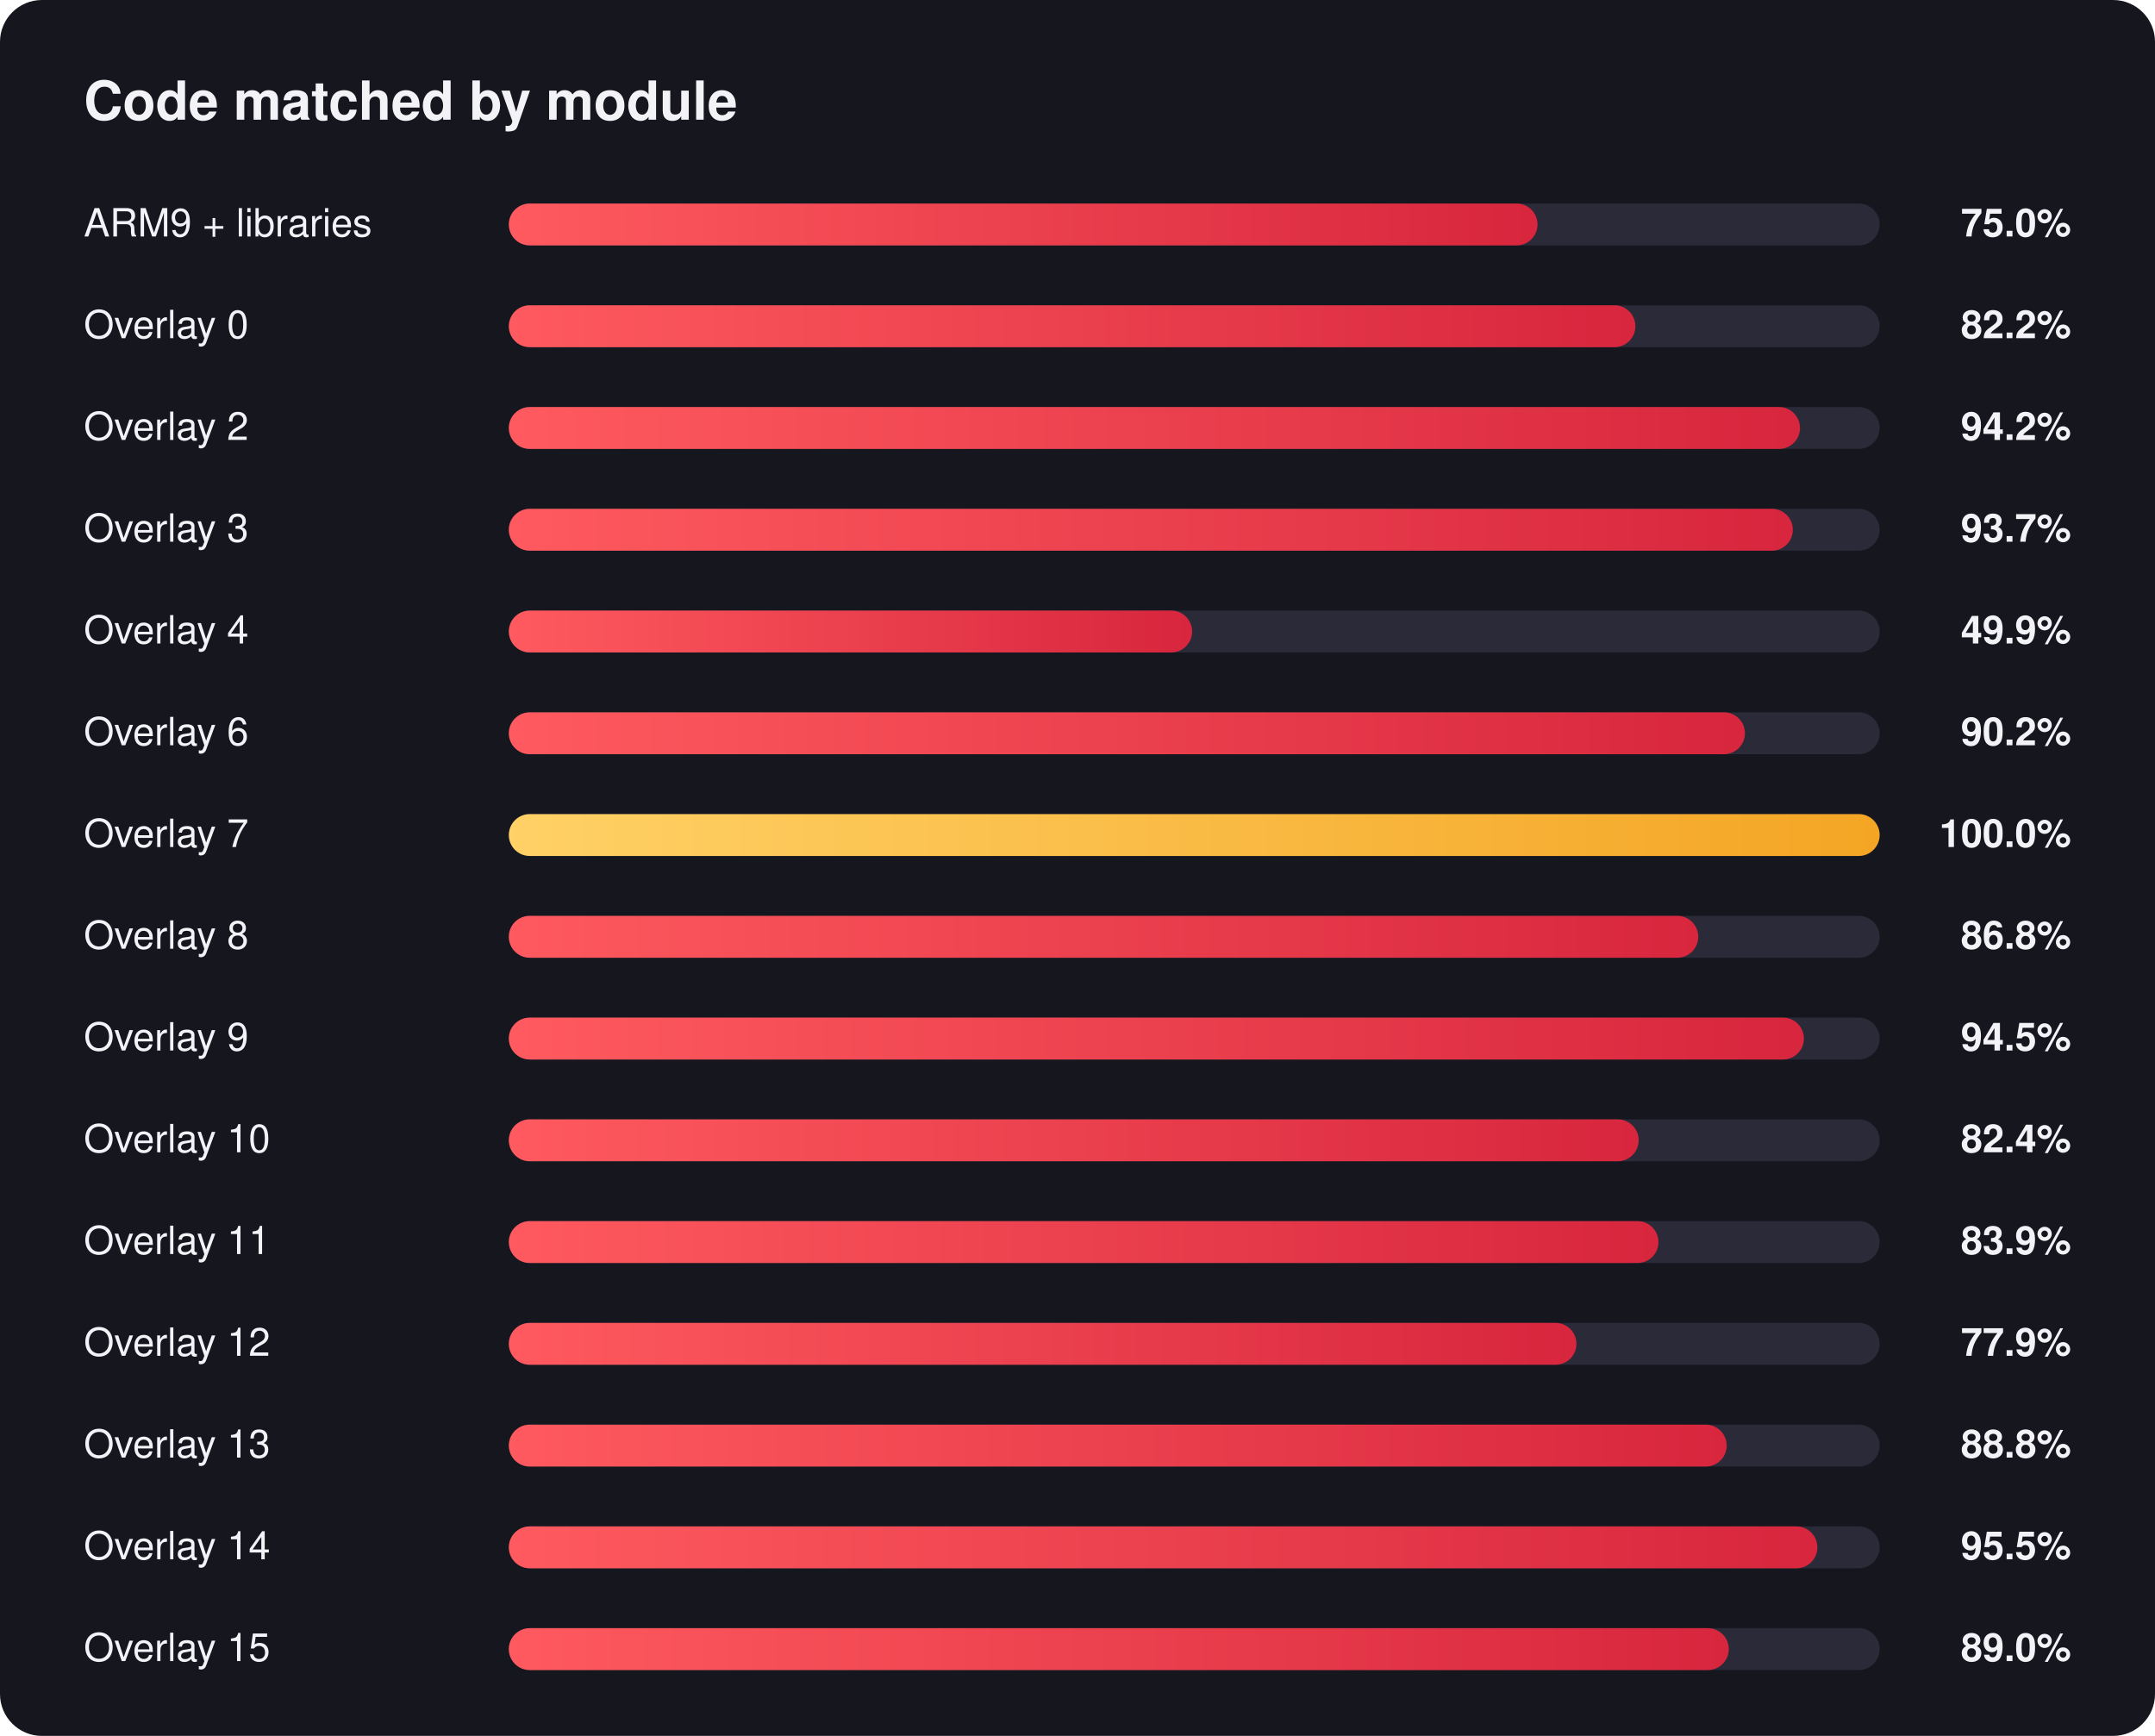
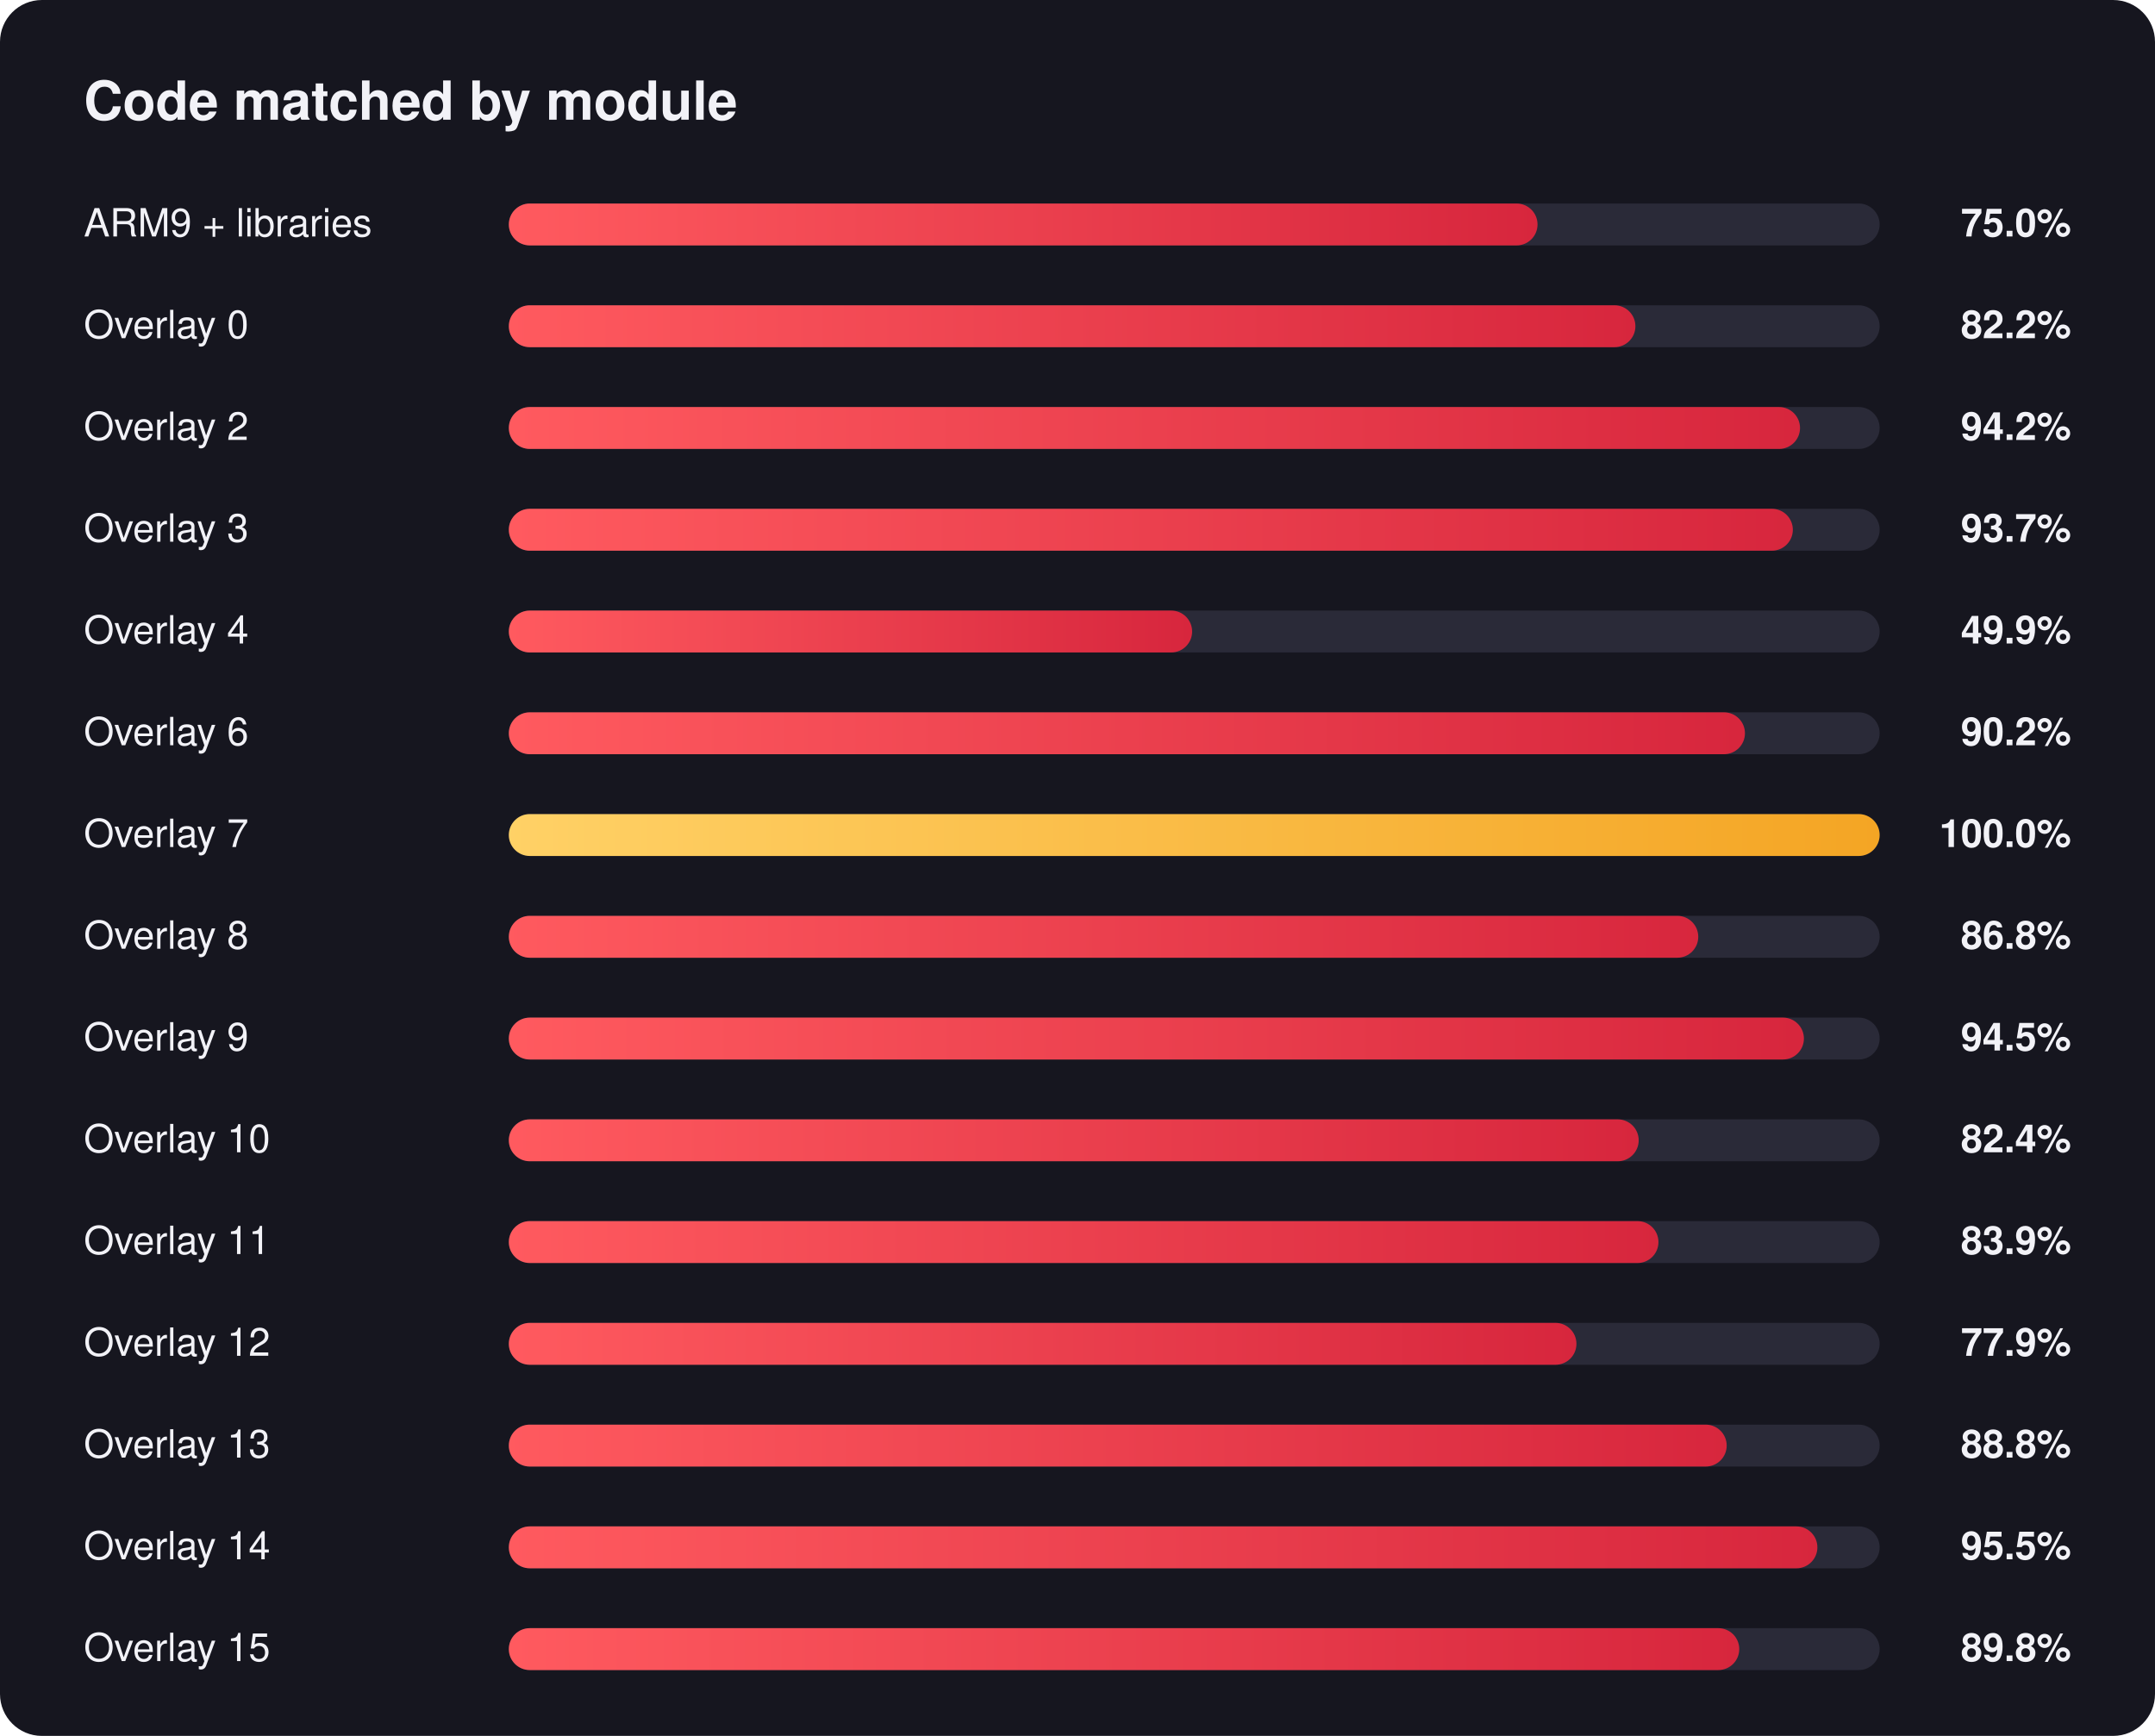
<svg xmlns="http://www.w3.org/2000/svg" width="720" height="580" viewBox="0 0 720 580" font-family="Segoe UI, Helvetica, Arial, sans-serif">
  <defs>
    <linearGradient id="red" x1="0" x2="1" y1="0" y2="0">
      <stop offset="0" stop-color="#ff5a5f" />
      <stop offset="1" stop-color="#d7263d" />
    </linearGradient>
    <linearGradient id="gold" x1="0" x2="1" y1="0" y2="0">
      <stop offset="0" stop-color="#ffd166" />
      <stop offset="1" stop-color="#f4a524" />
    </linearGradient>
  </defs>
  <rect width="720" height="580" rx="14" fill="#16161f" />
  <text x="28" y="40" fill="#f2f2f7" font-size="18" font-weight="700">Code matched by module</text>
  <text x="28" y="79" fill="#f2f2f7" font-size="13">ARM9 + libraries</text>
  <text x="692" y="79" fill="#f2f2f7" font-size="13" font-weight="600" text-anchor="end">75.0%</text>
  <rect x="170" y="68" width="458" height="14" rx="7.0" fill="#2a2a38" />
  <rect x="170" y="68" width="343.7" height="14" rx="7.0" fill="url(#red)" />
  <text x="28" y="113" fill="#f2f2f7" font-size="13">Overlay 0</text>
  <text x="692" y="113" fill="#f2f2f7" font-size="13" font-weight="600" text-anchor="end">82.2%</text>
  <rect x="170" y="102" width="458" height="14" rx="7.0" fill="#2a2a38" />
  <rect x="170" y="102" width="376.4" height="14" rx="7.0" fill="url(#red)" />
  <text x="28" y="147" fill="#f2f2f7" font-size="13">Overlay 2</text>
  <text x="692" y="147" fill="#f2f2f7" font-size="13" font-weight="600" text-anchor="end">94.2%</text>
  <rect x="170" y="136" width="458" height="14" rx="7.0" fill="#2a2a38" />
  <rect x="170" y="136" width="431.4" height="14" rx="7.0" fill="url(#red)" />
  <text x="28" y="181" fill="#f2f2f7" font-size="13">Overlay 3</text>
  <text x="692" y="181" fill="#f2f2f7" font-size="13" font-weight="600" text-anchor="end">93.7%</text>
  <rect x="170" y="170" width="458" height="14" rx="7.0" fill="#2a2a38" />
  <rect x="170" y="170" width="429.0" height="14" rx="7.0" fill="url(#red)" />
  <text x="28" y="215" fill="#f2f2f7" font-size="13">Overlay 4</text>
  <text x="692" y="215" fill="#f2f2f7" font-size="13" font-weight="600" text-anchor="end">49.9%</text>
  <rect x="170" y="204" width="458" height="14" rx="7.0" fill="#2a2a38" />
  <rect x="170" y="204" width="228.3" height="14" rx="7.0" fill="url(#red)" />
  <text x="28" y="249" fill="#f2f2f7" font-size="13">Overlay 6</text>
  <text x="692" y="249" fill="#f2f2f7" font-size="13" font-weight="600" text-anchor="end">90.2%</text>
  <rect x="170" y="238" width="458" height="14" rx="7.0" fill="#2a2a38" />
  <rect x="170" y="238" width="413.0" height="14" rx="7.0" fill="url(#red)" />
  <text x="28" y="283" fill="#f2f2f7" font-size="13">Overlay 7</text>
  <text x="692" y="283" fill="#f2f2f7" font-size="13" font-weight="600" text-anchor="end">100.0%</text>
  <rect x="170" y="272" width="458" height="14" rx="7.0" fill="#2a2a38" />
  <rect x="170" y="272" width="458.0" height="14" rx="7.0" fill="url(#gold)" />
  <text x="28" y="317" fill="#f2f2f7" font-size="13">Overlay 8</text>
  <text x="692" y="317" fill="#f2f2f7" font-size="13" font-weight="600" text-anchor="end">86.8%</text>
  <rect x="170" y="306" width="458" height="14" rx="7.0" fill="#2a2a38" />
  <rect x="170" y="306" width="397.4" height="14" rx="7.0" fill="url(#red)" />
  <text x="28" y="351" fill="#f2f2f7" font-size="13">Overlay 9</text>
  <text x="692" y="351" fill="#f2f2f7" font-size="13" font-weight="600" text-anchor="end">94.5%</text>
  <rect x="170" y="340" width="458" height="14" rx="7.0" fill="#2a2a38" />
  <rect x="170" y="340" width="432.7" height="14" rx="7.0" fill="url(#red)" />
  <text x="28" y="385" fill="#f2f2f7" font-size="13">Overlay 10</text>
  <text x="692" y="385" fill="#f2f2f7" font-size="13" font-weight="600" text-anchor="end">82.4%</text>
  <rect x="170" y="374" width="458" height="14" rx="7.0" fill="#2a2a38" />
  <rect x="170" y="374" width="377.5" height="14" rx="7.0" fill="url(#red)" />
  <text x="28" y="419" fill="#f2f2f7" font-size="13">Overlay 11</text>
  <text x="692" y="419" fill="#f2f2f7" font-size="13" font-weight="600" text-anchor="end">83.9%</text>
  <rect x="170" y="408" width="458" height="14" rx="7.0" fill="#2a2a38" />
  <rect x="170" y="408" width="384.1" height="14" rx="7.0" fill="url(#red)" />
  <text x="28" y="453" fill="#f2f2f7" font-size="13">Overlay 12</text>
  <text x="692" y="453" fill="#f2f2f7" font-size="13" font-weight="600" text-anchor="end">77.9%</text>
  <rect x="170" y="442" width="458" height="14" rx="7.0" fill="#2a2a38" />
  <rect x="170" y="442" width="356.7" height="14" rx="7.0" fill="url(#red)" />
  <text x="28" y="487" fill="#f2f2f7" font-size="13">Overlay 13</text>
  <text x="692" y="487" fill="#f2f2f7" font-size="13" font-weight="600" text-anchor="end">88.8%</text>
  <rect x="170" y="476" width="458" height="14" rx="7.0" fill="#2a2a38" />
  <rect x="170" y="476" width="406.9" height="14" rx="7.0" fill="url(#red)" />
  <text x="28" y="521" fill="#f2f2f7" font-size="13">Overlay 14</text>
  <text x="692" y="521" fill="#f2f2f7" font-size="13" font-weight="600" text-anchor="end">95.5%</text>
  <rect x="170" y="510" width="458" height="14" rx="7.0" fill="#2a2a38" />
  <rect x="170" y="510" width="437.2" height="14" rx="7.0" fill="url(#red)" />
  <text x="28" y="555" fill="#f2f2f7" font-size="13">Overlay 15</text>
-   <text x="692" y="555" fill="#f2f2f7" font-size="13" font-weight="600" text-anchor="end">89.0%</text>
+   <text x="692" y="555" fill="#f2f2f7" font-size="13" font-weight="600" text-anchor="end">89.8%</text>
  <rect x="170" y="544" width="458" height="14" rx="7.0" fill="#2a2a38" />
-   <rect x="170" y="544" width="407.6" height="14" rx="7.0" fill="url(#red)" />
+   <rect x="170" y="544" width="411.1" height="14" rx="7.0" fill="url(#red)" />
</svg>
